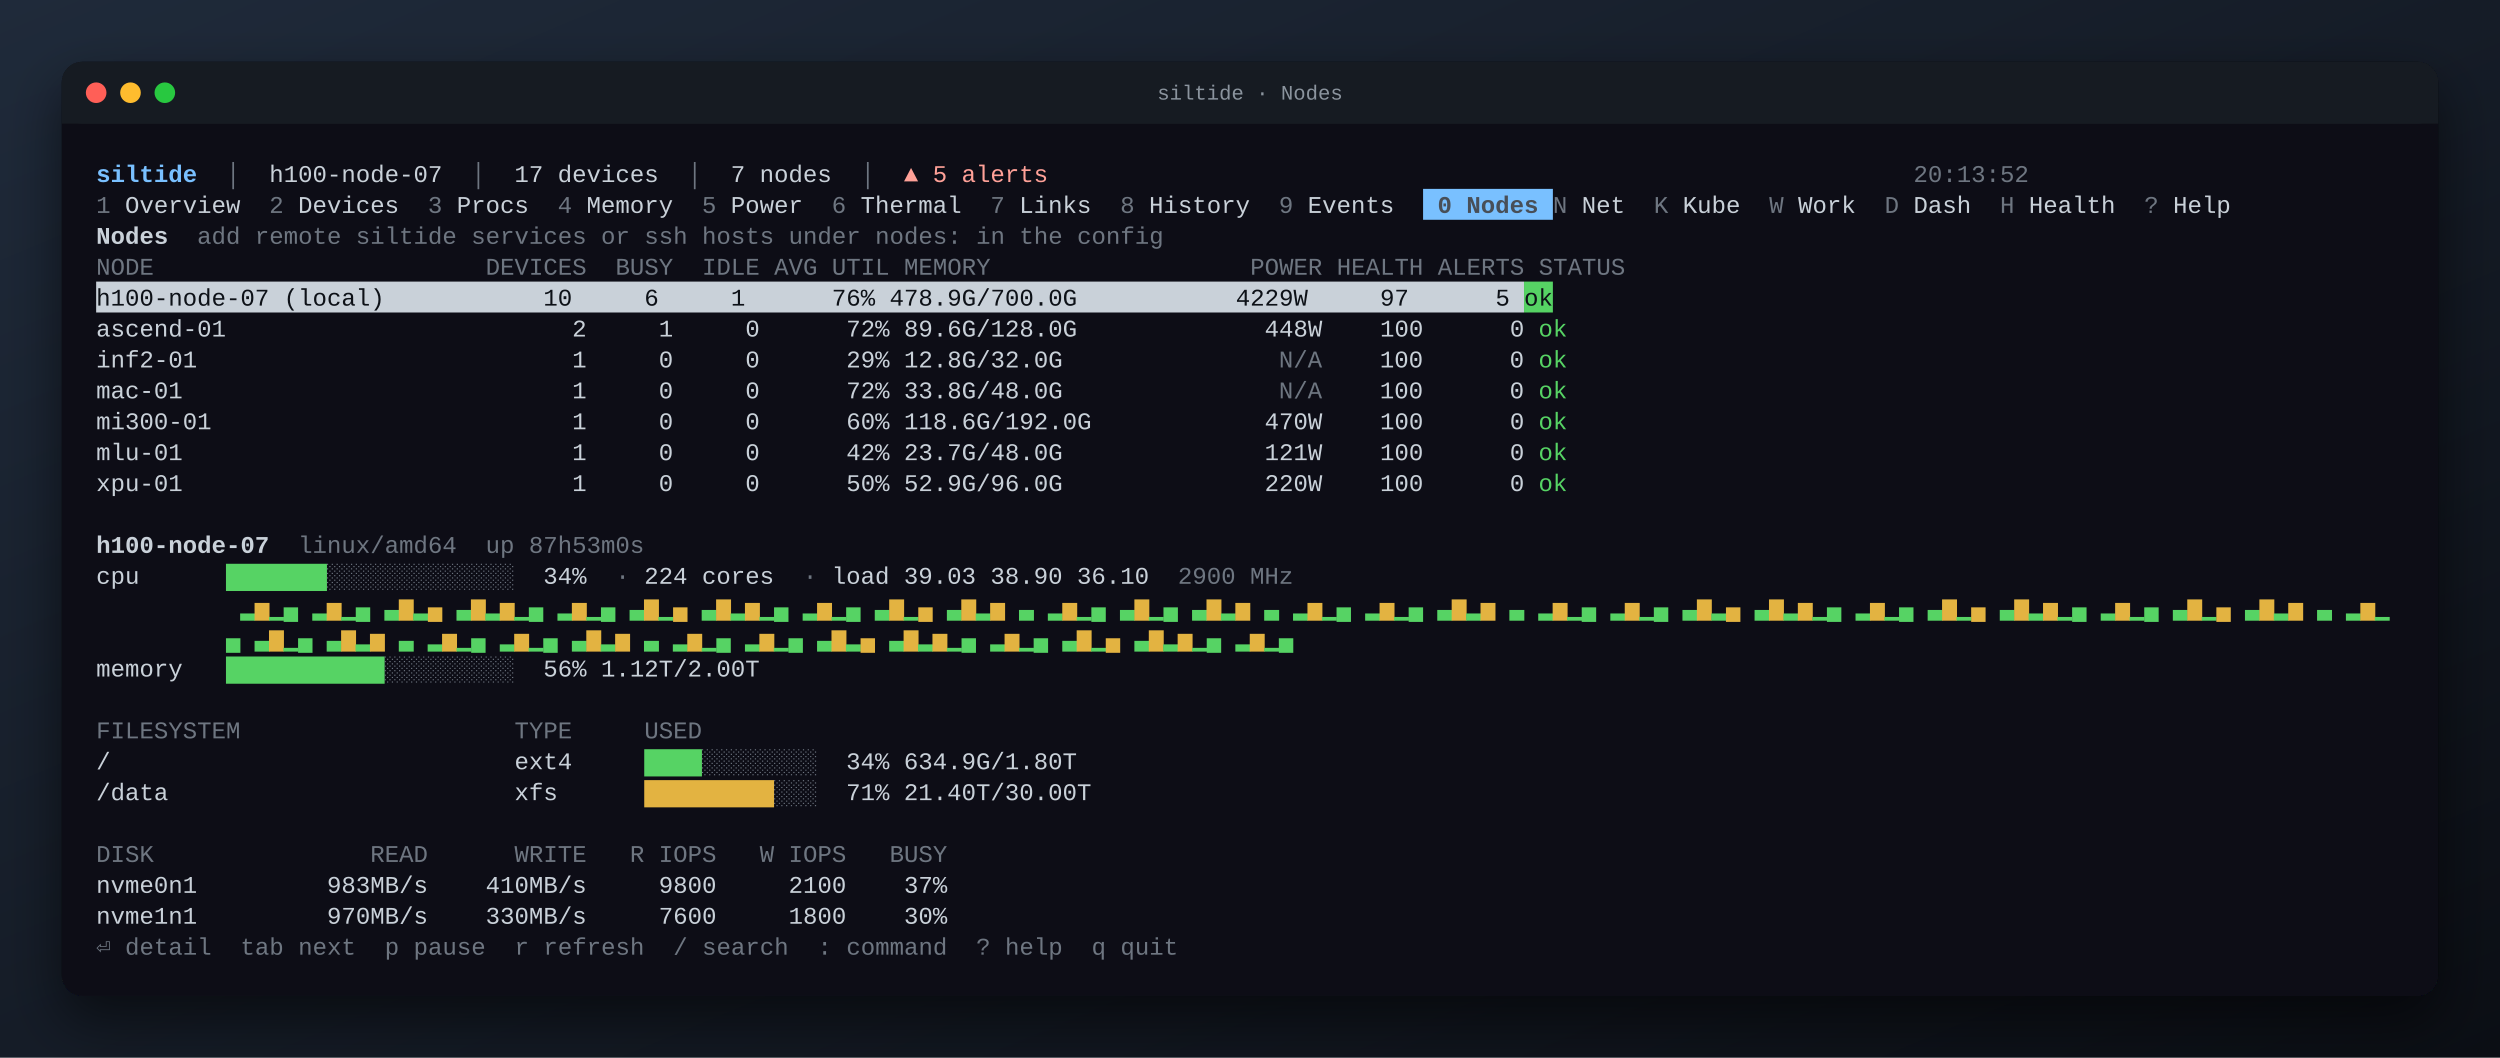
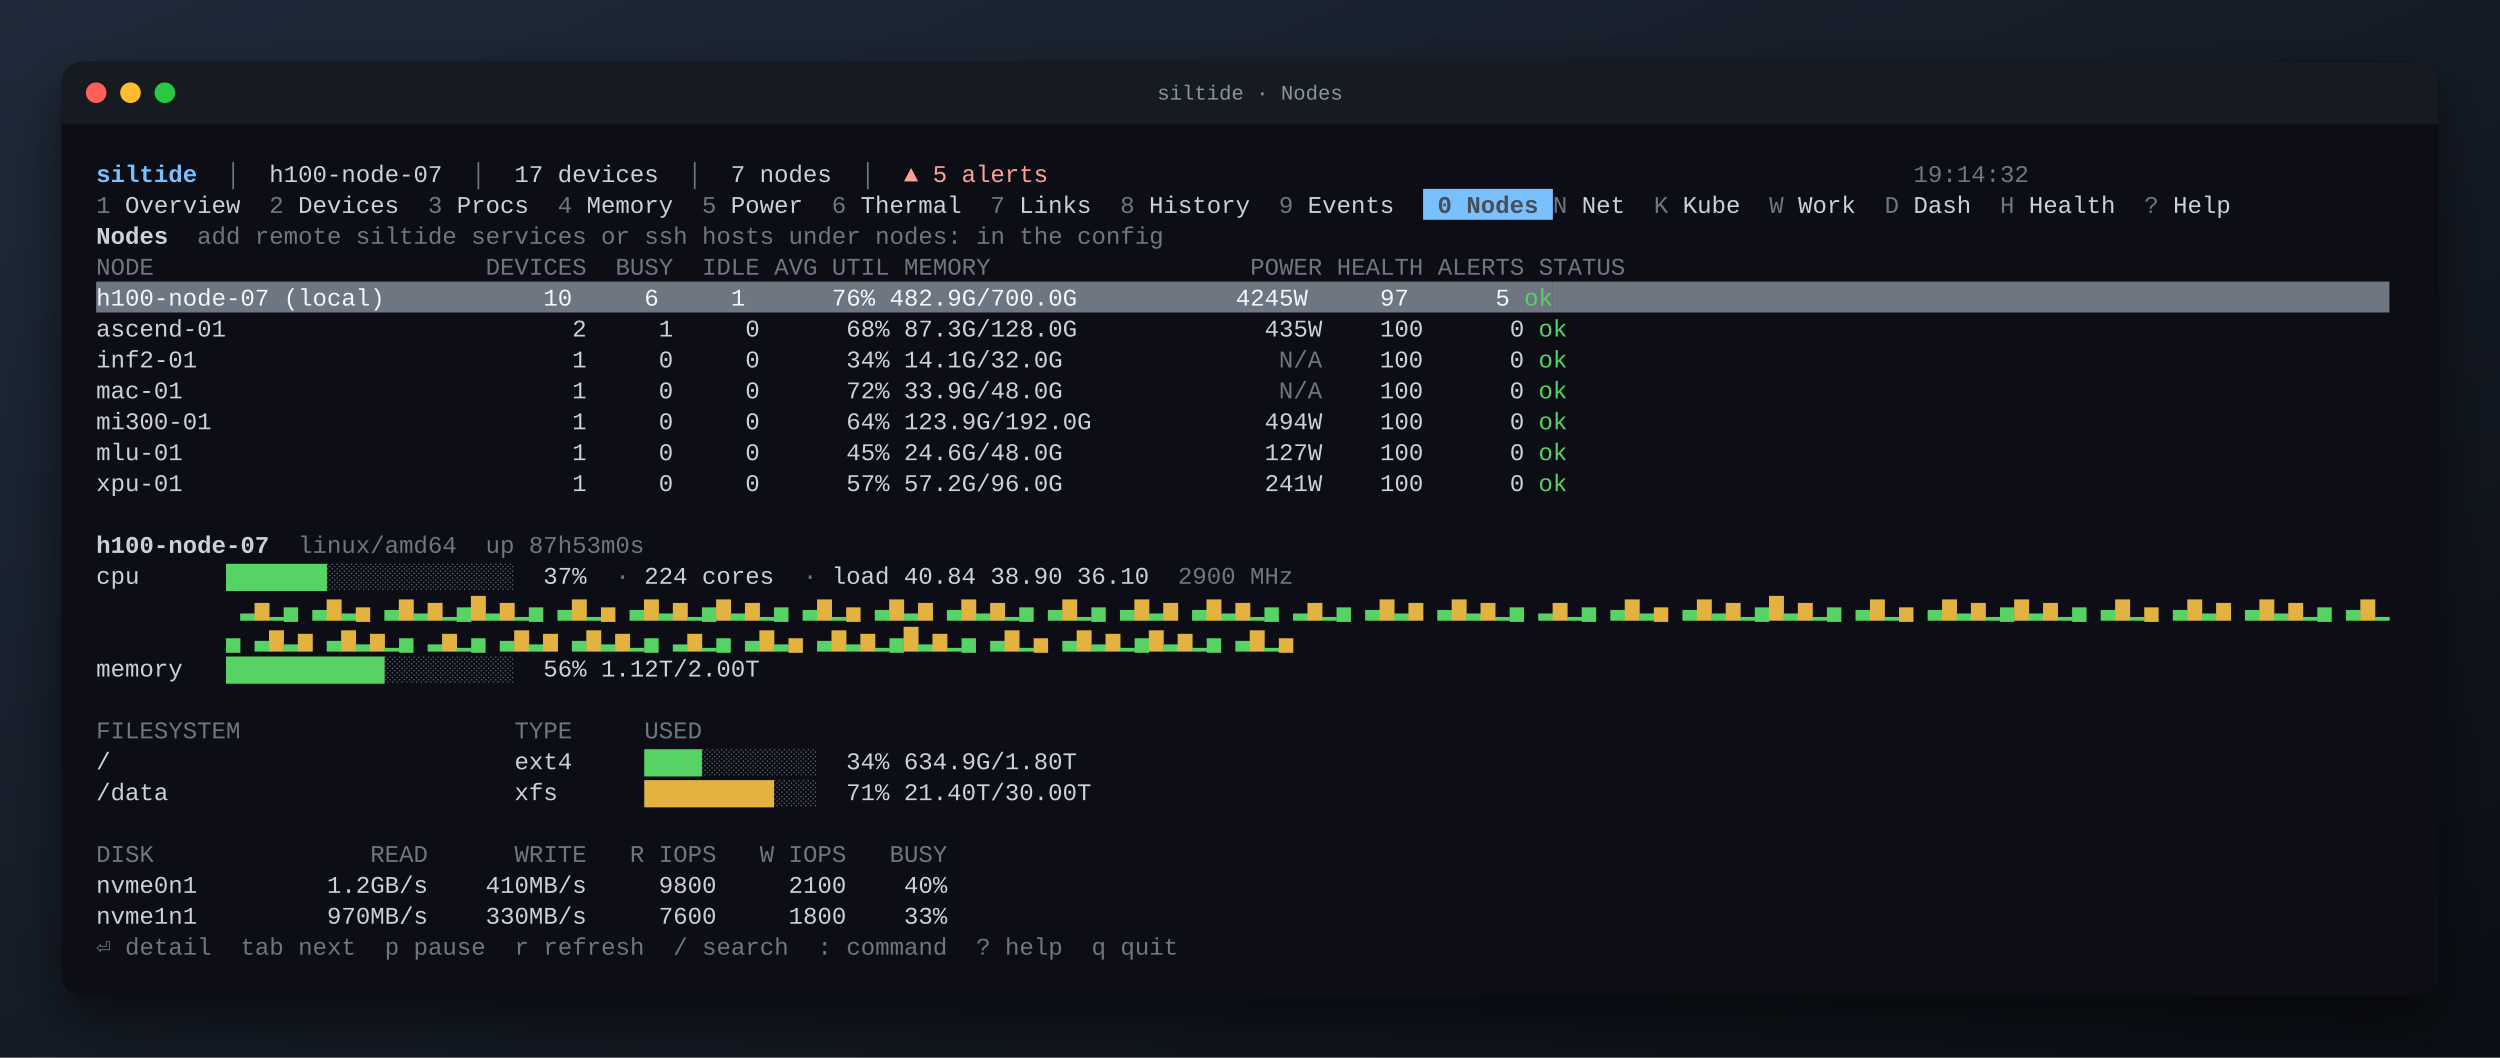
<svg xmlns="http://www.w3.org/2000/svg" width="1456" height="616" viewBox="0 0 1456 616" font-family="JetBrains Mono, SFMono-Regular, Menlo, Consolas, Liberation Mono, monospace" font-size="14">
  <defs>
    <linearGradient id="desk" x1="0" y1="0" x2="1" y2="1">
      <stop offset="0" stop-color="#1f2a3a" />
      <stop offset="1" stop-color="#0b0e14" />
    </linearGradient>
    <filter id="shadow" x="-10%" y="-10%" width="120%" height="130%">
      <feDropShadow dx="0" dy="14" stdDeviation="16" flood-color="#000" flood-opacity="0.55" />
    </filter>
  </defs>
  <rect width="100%" height="100%" fill="url(#desk)" />
  <rect x="36" y="36" width="1384" height="544" rx="12" fill="#0d1117" filter="url(#shadow)" />
  <rect x="36" y="36" width="1384" height="36" rx="12" fill="#161b22" />
  <rect x="36" y="60" width="1384" height="12" fill="#161b22" />
  <circle cx="56" cy="54" r="6" fill="#ff5f57" />
  <circle cx="76" cy="54" r="6" fill="#febc2e" />
  <circle cx="96" cy="54" r="6" fill="#28c840" />
  <text x="50%" y="58" text-anchor="middle" fill="#8b949e" font-size="12">siltide · Nodes</text>
  <g xml:space="preserve" transform="translate(36 36)">
    <text y="70.0" fill="#c9d1d9" xml:space="preserve" style="white-space:pre">
      <tspan x="20.0" fill="#79c0ff" font-weight="bold">siltide</tspan>
      <tspan x="78.8" fill="#6e7681">  │  </tspan>
      <tspan x="120.8">h100-node-07</tspan>
      <tspan x="221.6" fill="#6e7681">  │  </tspan>
      <tspan x="263.6">17 devices</tspan>
      <tspan x="347.6" fill="#6e7681">  │  </tspan>
      <tspan x="389.6">7 nodes</tspan>
      <tspan x="448.4" fill="#6e7681">  │  </tspan>
      <tspan x="490.4" fill="#ffa198">▲ 5 alerts</tspan>
-       <tspan x="1078.4" fill="#6e7681">20:13:52                         </tspan>
+       <tspan x="1078.4" fill="#6e7681">19:14:32                         </tspan>
    </text>
    <rect x="792.8" y="74.0" width="75.6" height="18.0" fill="#79c0ff" />
    <text y="88.0" fill="#c9d1d9" xml:space="preserve" style="white-space:pre">
      <tspan x="20.0" fill="#6e7681">1</tspan>
      <tspan x="28.4"> Overview  </tspan>
      <tspan x="120.8" fill="#6e7681">2</tspan>
      <tspan x="129.2"> Devices  </tspan>
      <tspan x="213.2" fill="#6e7681">3</tspan>
      <tspan x="221.6"> Procs  </tspan>
      <tspan x="288.8" fill="#6e7681">4</tspan>
      <tspan x="297.2"> Memory  </tspan>
      <tspan x="372.8" fill="#6e7681">5</tspan>
      <tspan x="381.2"> Power  </tspan>
      <tspan x="448.4" fill="#6e7681">6</tspan>
      <tspan x="456.8"> Thermal  </tspan>
      <tspan x="540.8" fill="#6e7681">7</tspan>
      <tspan x="549.2"> Links  </tspan>
      <tspan x="616.4" fill="#6e7681">8</tspan>
      <tspan x="624.8"> History  </tspan>
      <tspan x="708.8" fill="#6e7681">9</tspan>
      <tspan x="717.2"> Events  </tspan>
      <tspan x="792.8" fill="#484f58" font-weight="bold"> 0 Nodes </tspan>
      <tspan x="868.4" fill="#6e7681">N</tspan>
      <tspan x="876.8"> Net  </tspan>
      <tspan x="927.2" fill="#6e7681">K</tspan>
      <tspan x="935.6"> Kube  </tspan>
      <tspan x="994.4" fill="#6e7681">W</tspan>
      <tspan x="1002.8"> Work  </tspan>
      <tspan x="1061.6" fill="#6e7681">D</tspan>
      <tspan x="1070.0"> Dash  </tspan>
      <tspan x="1128.8" fill="#6e7681">H</tspan>
      <tspan x="1137.2"> Health  </tspan>
      <tspan x="1212.8" fill="#6e7681">?</tspan>
      <tspan x="1221.2"> Help  </tspan>
    </text>
    <text y="106.0" fill="#c9d1d9" xml:space="preserve" style="white-space:pre">
      <tspan x="20.0" font-weight="bold">Nodes</tspan>
      <tspan x="62.0" fill="#6e7681">  add remote siltide services or ssh hosts under nodes: in the config</tspan>
    </text>
    <text y="124.0" fill="#c9d1d9" xml:space="preserve" style="white-space:pre">
      <tspan x="20.0" fill="#6e7681">NODE                       DEVICES  BUSY  IDLE AVG UTIL MEMORY                  POWER HEALTH ALERTS STATUS                        </tspan>
    </text>
-     <rect x="20.0" y="128.0" width="831.6" height="18.0" fill="#c9d1d9" />
-     <rect x="851.6" y="128.0" width="16.8" height="18.0" fill="#56d364" />
+     <rect x="20.0" y="128.0" width="831.6" height="18.0" fill="#6e7681" />
+     <rect x="851.6" y="128.0" width="16.8" height="18.0" fill="#6e7681" />
+     <rect x="868.4" y="128.0" width="487.2" height="18.0" fill="#6e7681" />
    <text y="142.0" fill="#c9d1d9" xml:space="preserve" style="white-space:pre">
-       <tspan x="20.0" fill="#0d1117">h100-node-07 (local)           10     6     1      76% 478.9G/700.0G           4229W     97      5 </tspan>
-       <tspan x="851.6" fill="#0d1117">ok</tspan>
+       <tspan x="20.0" fill="#f0f6fc">h100-node-07 (local)           10     6     1      76% 482.9G/700.0G           4245W     97      5 </tspan>
+       <tspan x="851.6" fill="#56d364">ok</tspan>
    </text>
    <text y="160.0" fill="#c9d1d9" xml:space="preserve" style="white-space:pre">
-       <tspan x="20.0">ascend-01                        2     1     0      72% 89.6G/128.0G             448W    100      0 </tspan>
+       <tspan x="20.0">ascend-01                        2     1     0      68% 87.3G/128.0G             435W    100      0 </tspan>
      <tspan x="860.0" fill="#56d364">ok</tspan>
    </text>
    <text y="178.0" fill="#c9d1d9" xml:space="preserve" style="white-space:pre">
-       <tspan x="20.0">inf2-01                          1     0     0      29% 12.8G/32.0G               </tspan>
+       <tspan x="20.0">inf2-01                          1     0     0      34% 14.1G/32.0G               </tspan>
      <tspan x="708.8" fill="#6e7681">N/A</tspan>
      <tspan x="734.0">    100      0 </tspan>
      <tspan x="860.0" fill="#56d364">ok</tspan>
    </text>
    <text y="196.0" fill="#c9d1d9" xml:space="preserve" style="white-space:pre">
-       <tspan x="20.0">mac-01                           1     0     0      72% 33.8G/48.0G               </tspan>
+       <tspan x="20.0">mac-01                           1     0     0      72% 33.9G/48.0G               </tspan>
      <tspan x="708.8" fill="#6e7681">N/A</tspan>
      <tspan x="734.0">    100      0 </tspan>
      <tspan x="860.0" fill="#56d364">ok</tspan>
    </text>
    <text y="214.0" fill="#c9d1d9" xml:space="preserve" style="white-space:pre">
-       <tspan x="20.0">mi300-01                         1     0     0      60% 118.6G/192.0G            470W    100      0 </tspan>
+       <tspan x="20.0">mi300-01                         1     0     0      64% 123.9G/192.0G            494W    100      0 </tspan>
      <tspan x="860.0" fill="#56d364">ok</tspan>
    </text>
    <text y="232.0" fill="#c9d1d9" xml:space="preserve" style="white-space:pre">
-       <tspan x="20.0">mlu-01                           1     0     0      42% 23.7G/48.0G              121W    100      0 </tspan>
+       <tspan x="20.0">mlu-01                           1     0     0      45% 24.6G/48.0G              127W    100      0 </tspan>
      <tspan x="860.0" fill="#56d364">ok</tspan>
    </text>
    <text y="250.0" fill="#c9d1d9" xml:space="preserve" style="white-space:pre">
-       <tspan x="20.0">xpu-01                           1     0     0      50% 52.9G/96.0G              220W    100      0 </tspan>
+       <tspan x="20.0">xpu-01                           1     0     0      57% 57.2G/96.0G              241W    100      0 </tspan>
      <tspan x="860.0" fill="#56d364">ok</tspan>
    </text>
    <text y="286.0" fill="#c9d1d9" xml:space="preserve" style="white-space:pre">
      <tspan x="20.0" font-weight="bold">h100-node-07</tspan>
      <tspan x="137.6" fill="#6e7681">linux/amd64</tspan>
      <tspan x="230.0" fill="#6e7681">  up 87h53m0s</tspan>
    </text>
    <text y="304.0" fill="#c9d1d9" xml:space="preserve" style="white-space:pre">
      <tspan x="20.0">cpu      </tspan>
      <tspan x="95.6" fill="#56d364">███████</tspan>
      <tspan x="154.4" fill="#6e7681">░░░░░░░░░░░░░</tspan>
-       <tspan x="263.6">  34%  </tspan>
+       <tspan x="263.6">  37%  </tspan>
      <tspan x="322.4" fill="#6e7681">·</tspan>
      <tspan x="330.8"> 224 cores  </tspan>
      <tspan x="431.6" fill="#6e7681">·</tspan>
-       <tspan x="440.0"> load 39.03 38.90 36.10</tspan>
+       <tspan x="440.0"> load 40.84 38.90 36.10</tspan>
      <tspan x="633.2" fill="#6e7681">  2900 MHz</tspan>
    </text>
    <text y="322.0" fill="#c9d1d9" xml:space="preserve" style="white-space:pre">
      <tspan x="104.0" fill="#56d364">▂</tspan>
      <tspan x="112.4" fill="#e3b341">▅</tspan>
      <tspan x="120.8" fill="#56d364">▁</tspan>
      <tspan x="129.2" fill="#56d364">▄</tspan>
-       <tspan x="146.0" fill="#56d364">▂</tspan>
-       <tspan x="154.4" fill="#e3b341">▅</tspan>
-       <tspan x="162.8" fill="#56d364">▁</tspan>
-       <tspan x="171.2" fill="#56d364">▄</tspan>
+       <tspan x="146.0" fill="#56d364">▃</tspan>
+       <tspan x="154.4" fill="#e3b341">▆</tspan>
+       <tspan x="162.8" fill="#56d364">▂</tspan>
+       <tspan x="171.2" fill="#e3b341">▄</tspan>
      <tspan x="188.0" fill="#56d364">▃</tspan>
      <tspan x="196.4" fill="#e3b341">▆</tspan>
      <tspan x="204.8" fill="#56d364">▂</tspan>
-       <tspan x="213.2" fill="#e3b341">▄</tspan>
-       <tspan x="230.0" fill="#56d364">▃</tspan>
-       <tspan x="238.4" fill="#e3b341">▆</tspan>
+       <tspan x="213.2" fill="#e3b341">▅</tspan>
+       <tspan x="221.6" fill="#56d364">▁</tspan>
+       <tspan x="230.0" fill="#56d364">▄</tspan>
+       <tspan x="238.4" fill="#e3b341">▇</tspan>
      <tspan x="246.8" fill="#56d364">▂</tspan>
      <tspan x="255.2" fill="#e3b341">▅</tspan>
      <tspan x="263.6" fill="#56d364">▁</tspan>
      <tspan x="272.0" fill="#56d364">▄</tspan>
-       <tspan x="288.8" fill="#56d364">▂</tspan>
-       <tspan x="297.2" fill="#e3b341">▅</tspan>
+       <tspan x="288.8" fill="#56d364">▃</tspan>
+       <tspan x="297.2" fill="#e3b341">▆</tspan>
      <tspan x="305.6" fill="#56d364">▁</tspan>
-       <tspan x="314.0" fill="#56d364">▄</tspan>
+       <tspan x="314.0" fill="#e3b341">▄</tspan>
      <tspan x="330.8" fill="#56d364">▃</tspan>
      <tspan x="339.2" fill="#e3b341">▆</tspan>
-       <tspan x="347.6" fill="#56d364">▁</tspan>
-       <tspan x="356.0" fill="#e3b341">▄</tspan>
-       <tspan x="372.8" fill="#56d364">▃</tspan>
+       <tspan x="347.6" fill="#56d364">▂</tspan>
+       <tspan x="356.0" fill="#e3b341">▅</tspan>
+       <tspan x="364.4" fill="#56d364">▁</tspan>
+       <tspan x="372.8" fill="#56d364">▄</tspan>
      <tspan x="381.2" fill="#e3b341">▆</tspan>
      <tspan x="389.6" fill="#56d364">▂</tspan>
      <tspan x="398.0" fill="#e3b341">▅</tspan>
      <tspan x="406.4" fill="#56d364">▁</tspan>
      <tspan x="414.8" fill="#56d364">▄</tspan>
-       <tspan x="431.6" fill="#56d364">▂</tspan>
-       <tspan x="440.0" fill="#e3b341">▅</tspan>
+       <tspan x="431.6" fill="#56d364">▃</tspan>
+       <tspan x="440.0" fill="#e3b341">▆</tspan>
      <tspan x="448.4" fill="#56d364">▁</tspan>
-       <tspan x="456.8" fill="#56d364">▄</tspan>
+       <tspan x="456.8" fill="#e3b341">▄</tspan>
      <tspan x="473.6" fill="#56d364">▃</tspan>
      <tspan x="482.0" fill="#e3b341">▆</tspan>
-       <tspan x="490.4" fill="#56d364">▁</tspan>
-       <tspan x="498.8" fill="#e3b341">▄</tspan>
+       <tspan x="490.4" fill="#56d364">▂</tspan>
+       <tspan x="498.8" fill="#e3b341">▅</tspan>
      <tspan x="515.6" fill="#56d364">▃</tspan>
      <tspan x="524.0" fill="#e3b341">▆</tspan>
      <tspan x="532.4" fill="#56d364">▂</tspan>
      <tspan x="540.8" fill="#e3b341">▅</tspan>
-       <tspan x="557.6" fill="#56d364">▃</tspan>
-       <tspan x="574.4" fill="#56d364">▂</tspan>
-       <tspan x="582.8" fill="#e3b341">▅</tspan>
+       <tspan x="549.2" fill="#56d364">▁</tspan>
+       <tspan x="557.6" fill="#56d364">▄</tspan>
+       <tspan x="574.4" fill="#56d364">▃</tspan>
+       <tspan x="582.8" fill="#e3b341">▆</tspan>
      <tspan x="591.2" fill="#56d364">▁</tspan>
      <tspan x="599.6" fill="#56d364">▄</tspan>
      <tspan x="616.4" fill="#56d364">▃</tspan>
      <tspan x="624.8" fill="#e3b341">▆</tspan>
-       <tspan x="633.2" fill="#56d364">▁</tspan>
-       <tspan x="641.6" fill="#56d364">▄</tspan>
+       <tspan x="633.2" fill="#56d364">▂</tspan>
+       <tspan x="641.6" fill="#e3b341">▅</tspan>
      <tspan x="658.4" fill="#56d364">▃</tspan>
      <tspan x="666.8" fill="#e3b341">▆</tspan>
      <tspan x="675.2" fill="#56d364">▂</tspan>
      <tspan x="683.6" fill="#e3b341">▅</tspan>
-       <tspan x="700.4" fill="#56d364">▃</tspan>
+       <tspan x="692.0" fill="#56d364">▁</tspan>
+       <tspan x="700.4" fill="#56d364">▄</tspan>
      <tspan x="717.2" fill="#56d364">▂</tspan>
      <tspan x="725.6" fill="#e3b341">▅</tspan>
      <tspan x="734.0" fill="#56d364">▁</tspan>
      <tspan x="742.4" fill="#56d364">▄</tspan>
-       <tspan x="759.2" fill="#56d364">▂</tspan>
-       <tspan x="767.6" fill="#e3b341">▅</tspan>
-       <tspan x="776.0" fill="#56d364">▁</tspan>
-       <tspan x="784.4" fill="#56d364">▄</tspan>
+       <tspan x="759.2" fill="#56d364">▃</tspan>
+       <tspan x="767.6" fill="#e3b341">▆</tspan>
+       <tspan x="776.0" fill="#56d364">▂</tspan>
+       <tspan x="784.4" fill="#e3b341">▅</tspan>
      <tspan x="801.2" fill="#56d364">▃</tspan>
      <tspan x="809.6" fill="#e3b341">▆</tspan>
      <tspan x="818.0" fill="#56d364">▂</tspan>
      <tspan x="826.4" fill="#e3b341">▅</tspan>
-       <tspan x="843.2" fill="#56d364">▃</tspan>
+       <tspan x="834.8" fill="#56d364">▁</tspan>
+       <tspan x="843.2" fill="#56d364">▄</tspan>
      <tspan x="860.0" fill="#56d364">▂</tspan>
      <tspan x="868.4" fill="#e3b341">▅</tspan>
      <tspan x="876.8" fill="#56d364">▁</tspan>
      <tspan x="885.2" fill="#56d364">▄</tspan>
-       <tspan x="902.0" fill="#56d364">▂</tspan>
-       <tspan x="910.4" fill="#e3b341">▅</tspan>
-       <tspan x="918.8" fill="#56d364">▁</tspan>
-       <tspan x="927.2" fill="#56d364">▄</tspan>
+       <tspan x="902.0" fill="#56d364">▃</tspan>
+       <tspan x="910.4" fill="#e3b341">▆</tspan>
+       <tspan x="918.8" fill="#56d364">▂</tspan>
+       <tspan x="927.2" fill="#e3b341">▄</tspan>
      <tspan x="944.0" fill="#56d364">▃</tspan>
      <tspan x="952.4" fill="#e3b341">▆</tspan>
      <tspan x="960.8" fill="#56d364">▂</tspan>
-       <tspan x="969.2" fill="#e3b341">▄</tspan>
-       <tspan x="986.0" fill="#56d364">▃</tspan>
-       <tspan x="994.4" fill="#e3b341">▆</tspan>
+       <tspan x="969.2" fill="#e3b341">▅</tspan>
+       <tspan x="977.6" fill="#56d364">▁</tspan>
+       <tspan x="986.0" fill="#56d364">▄</tspan>
+       <tspan x="994.4" fill="#e3b341">▇</tspan>
      <tspan x="1002.8" fill="#56d364">▂</tspan>
      <tspan x="1011.2" fill="#e3b341">▅</tspan>
      <tspan x="1019.6" fill="#56d364">▁</tspan>
      <tspan x="1028.0" fill="#56d364">▄</tspan>
-       <tspan x="1044.8" fill="#56d364">▂</tspan>
-       <tspan x="1053.2" fill="#e3b341">▅</tspan>
+       <tspan x="1044.8" fill="#56d364">▃</tspan>
+       <tspan x="1053.2" fill="#e3b341">▆</tspan>
      <tspan x="1061.6" fill="#56d364">▁</tspan>
-       <tspan x="1070.0" fill="#56d364">▄</tspan>
+       <tspan x="1070.0" fill="#e3b341">▄</tspan>
      <tspan x="1086.8" fill="#56d364">▃</tspan>
      <tspan x="1095.2" fill="#e3b341">▆</tspan>
-       <tspan x="1103.6" fill="#56d364">▁</tspan>
-       <tspan x="1112.0" fill="#e3b341">▄</tspan>
-       <tspan x="1128.8" fill="#56d364">▃</tspan>
+       <tspan x="1103.6" fill="#56d364">▂</tspan>
+       <tspan x="1112.0" fill="#e3b341">▅</tspan>
+       <tspan x="1120.4" fill="#56d364">▁</tspan>
+       <tspan x="1128.8" fill="#56d364">▄</tspan>
      <tspan x="1137.2" fill="#e3b341">▆</tspan>
      <tspan x="1145.6" fill="#56d364">▂</tspan>
      <tspan x="1154.0" fill="#e3b341">▅</tspan>
      <tspan x="1162.4" fill="#56d364">▁</tspan>
      <tspan x="1170.8" fill="#56d364">▄</tspan>
-       <tspan x="1187.6" fill="#56d364">▂</tspan>
-       <tspan x="1196.0" fill="#e3b341">▅</tspan>
+       <tspan x="1187.6" fill="#56d364">▃</tspan>
+       <tspan x="1196.0" fill="#e3b341">▆</tspan>
      <tspan x="1204.4" fill="#56d364">▁</tspan>
-       <tspan x="1212.8" fill="#56d364">▄</tspan>
+       <tspan x="1212.8" fill="#e3b341">▄</tspan>
      <tspan x="1229.6" fill="#56d364">▃</tspan>
      <tspan x="1238.0" fill="#e3b341">▆</tspan>
-       <tspan x="1246.4" fill="#56d364">▁</tspan>
-       <tspan x="1254.8" fill="#e3b341">▄</tspan>
+       <tspan x="1246.4" fill="#56d364">▂</tspan>
+       <tspan x="1254.8" fill="#e3b341">▅</tspan>
      <tspan x="1271.6" fill="#56d364">▃</tspan>
      <tspan x="1280.0" fill="#e3b341">▆</tspan>
      <tspan x="1288.4" fill="#56d364">▂</tspan>
      <tspan x="1296.8" fill="#e3b341">▅</tspan>
-       <tspan x="1313.6" fill="#56d364">▃</tspan>
-       <tspan x="1330.4" fill="#56d364">▂</tspan>
-       <tspan x="1338.8" fill="#e3b341">▅</tspan>
+       <tspan x="1305.2" fill="#56d364">▁</tspan>
+       <tspan x="1313.6" fill="#56d364">▄</tspan>
+       <tspan x="1330.4" fill="#56d364">▃</tspan>
+       <tspan x="1338.8" fill="#e3b341">▆</tspan>
      <tspan x="1347.2" fill="#56d364">▁</tspan>
    </text>
    <text y="340.0" fill="#c9d1d9" xml:space="preserve" style="white-space:pre">
      <tspan x="95.6" fill="#56d364">▄</tspan>
      <tspan x="112.4" fill="#56d364">▃</tspan>
      <tspan x="120.8" fill="#e3b341">▆</tspan>
-       <tspan x="129.2" fill="#56d364">▁</tspan>
-       <tspan x="137.6" fill="#56d364">▄</tspan>
+       <tspan x="129.2" fill="#56d364">▂</tspan>
+       <tspan x="137.6" fill="#e3b341">▅</tspan>
      <tspan x="154.4" fill="#56d364">▃</tspan>
      <tspan x="162.8" fill="#e3b341">▆</tspan>
      <tspan x="171.2" fill="#56d364">▂</tspan>
      <tspan x="179.6" fill="#e3b341">▅</tspan>
-       <tspan x="196.4" fill="#56d364">▃</tspan>
+       <tspan x="188.0" fill="#56d364">▁</tspan>
+       <tspan x="196.4" fill="#56d364">▄</tspan>
      <tspan x="213.2" fill="#56d364">▂</tspan>
      <tspan x="221.6" fill="#e3b341">▅</tspan>
      <tspan x="230.0" fill="#56d364">▁</tspan>
      <tspan x="238.4" fill="#56d364">▄</tspan>
-       <tspan x="255.2" fill="#56d364">▂</tspan>
-       <tspan x="263.6" fill="#e3b341">▅</tspan>
-       <tspan x="272.0" fill="#56d364">▁</tspan>
-       <tspan x="280.4" fill="#56d364">▄</tspan>
+       <tspan x="255.2" fill="#56d364">▃</tspan>
+       <tspan x="263.6" fill="#e3b341">▆</tspan>
+       <tspan x="272.0" fill="#56d364">▂</tspan>
+       <tspan x="280.4" fill="#e3b341">▅</tspan>
      <tspan x="297.2" fill="#56d364">▃</tspan>
      <tspan x="305.6" fill="#e3b341">▆</tspan>
      <tspan x="314.0" fill="#56d364">▂</tspan>
      <tspan x="322.4" fill="#e3b341">▅</tspan>
-       <tspan x="339.2" fill="#56d364">▃</tspan>
+       <tspan x="330.8" fill="#56d364">▁</tspan>
+       <tspan x="339.2" fill="#56d364">▄</tspan>
      <tspan x="356.0" fill="#56d364">▂</tspan>
      <tspan x="364.4" fill="#e3b341">▅</tspan>
      <tspan x="372.8" fill="#56d364">▁</tspan>
      <tspan x="381.2" fill="#56d364">▄</tspan>
-       <tspan x="398.0" fill="#56d364">▂</tspan>
-       <tspan x="406.4" fill="#e3b341">▅</tspan>
-       <tspan x="414.8" fill="#56d364">▁</tspan>
-       <tspan x="423.2" fill="#56d364">▄</tspan>
+       <tspan x="398.0" fill="#56d364">▃</tspan>
+       <tspan x="406.4" fill="#e3b341">▆</tspan>
+       <tspan x="414.8" fill="#56d364">▂</tspan>
+       <tspan x="423.2" fill="#e3b341">▄</tspan>
      <tspan x="440.0" fill="#56d364">▃</tspan>
      <tspan x="448.4" fill="#e3b341">▆</tspan>
      <tspan x="456.8" fill="#56d364">▂</tspan>
-       <tspan x="465.2" fill="#e3b341">▄</tspan>
-       <tspan x="482.0" fill="#56d364">▃</tspan>
-       <tspan x="490.4" fill="#e3b341">▆</tspan>
+       <tspan x="465.2" fill="#e3b341">▅</tspan>
+       <tspan x="473.6" fill="#56d364">▁</tspan>
+       <tspan x="482.0" fill="#56d364">▄</tspan>
+       <tspan x="490.4" fill="#e3b341">▇</tspan>
      <tspan x="498.8" fill="#56d364">▂</tspan>
      <tspan x="507.2" fill="#e3b341">▅</tspan>
      <tspan x="515.6" fill="#56d364">▁</tspan>
      <tspan x="524.0" fill="#56d364">▄</tspan>
-       <tspan x="540.8" fill="#56d364">▂</tspan>
-       <tspan x="549.2" fill="#e3b341">▅</tspan>
+       <tspan x="540.8" fill="#56d364">▃</tspan>
+       <tspan x="549.2" fill="#e3b341">▆</tspan>
      <tspan x="557.6" fill="#56d364">▁</tspan>
-       <tspan x="566.0" fill="#56d364">▄</tspan>
+       <tspan x="566.0" fill="#e3b341">▄</tspan>
      <tspan x="582.8" fill="#56d364">▃</tspan>
      <tspan x="591.2" fill="#e3b341">▆</tspan>
-       <tspan x="599.6" fill="#56d364">▁</tspan>
-       <tspan x="608.0" fill="#e3b341">▄</tspan>
-       <tspan x="624.8" fill="#56d364">▃</tspan>
+       <tspan x="599.6" fill="#56d364">▂</tspan>
+       <tspan x="608.0" fill="#e3b341">▅</tspan>
+       <tspan x="616.4" fill="#56d364">▁</tspan>
+       <tspan x="624.8" fill="#56d364">▄</tspan>
      <tspan x="633.2" fill="#e3b341">▆</tspan>
      <tspan x="641.6" fill="#56d364">▂</tspan>
      <tspan x="650.0" fill="#e3b341">▅</tspan>
      <tspan x="658.4" fill="#56d364">▁</tspan>
      <tspan x="666.8" fill="#56d364">▄</tspan>
-       <tspan x="683.6" fill="#56d364">▂</tspan>
-       <tspan x="692.0" fill="#e3b341">▅</tspan>
+       <tspan x="683.6" fill="#56d364">▃</tspan>
+       <tspan x="692.0" fill="#e3b341">▆</tspan>
      <tspan x="700.4" fill="#56d364">▁</tspan>
-       <tspan x="708.8" fill="#56d364">▄</tspan>
+       <tspan x="708.8" fill="#e3b341">▄</tspan>
    </text>
    <text y="358.0" fill="#c9d1d9" xml:space="preserve" style="white-space:pre">
      <tspan x="20.0">memory   </tspan>
      <tspan x="95.6" fill="#56d364">███████████</tspan>
      <tspan x="188.0" fill="#6e7681">░░░░░░░░░</tspan>
      <tspan x="263.6">  56% 1.12T/2.00T</tspan>
    </text>
    <text y="394.0" fill="#c9d1d9" xml:space="preserve" style="white-space:pre">
      <tspan x="20.0" fill="#6e7681">FILESYSTEM                   TYPE     USED                   </tspan>
    </text>
    <text y="412.0" fill="#c9d1d9" xml:space="preserve" style="white-space:pre">
      <tspan x="20.0">/                            ext4     </tspan>
      <tspan x="339.2" fill="#56d364">████</tspan>
      <tspan x="372.8" fill="#6e7681">░░░░░░░░</tspan>
      <tspan x="440.0">  34% 634.9G/1.80T</tspan>
    </text>
    <text y="430.0" fill="#c9d1d9" xml:space="preserve" style="white-space:pre">
      <tspan x="20.0">/data                        xfs      </tspan>
      <tspan x="339.2" fill="#e3b341">█████████</tspan>
      <tspan x="414.8" fill="#6e7681">░░░</tspan>
      <tspan x="440.0">  71% 21.40T/30.00T</tspan>
    </text>
    <text y="466.0" fill="#c9d1d9" xml:space="preserve" style="white-space:pre">
      <tspan x="20.0" fill="#6e7681">DISK               READ      WRITE   R IOPS   W IOPS   BUSY</tspan>
    </text>
    <text y="484.0" fill="#c9d1d9" xml:space="preserve" style="white-space:pre">
-       <tspan x="20.0">nvme0n1         983MB/s    410MB/s     9800     2100    37%</tspan>
+       <tspan x="20.0">nvme0n1         1.2GB/s    410MB/s     9800     2100    40%</tspan>
    </text>
    <text y="502.0" fill="#c9d1d9" xml:space="preserve" style="white-space:pre">
-       <tspan x="20.0">nvme1n1         970MB/s    330MB/s     7600     1800    30%</tspan>
+       <tspan x="20.0">nvme1n1         970MB/s    330MB/s     7600     1800    33%</tspan>
    </text>
    <text y="520.0" fill="#c9d1d9" xml:space="preserve" style="white-space:pre">
      <tspan x="20.0" fill="#6e7681">⏎ detail  tab next  p pause  r refresh  / search  : command  ? help  q quit</tspan>
    </text>
  </g>
</svg>
